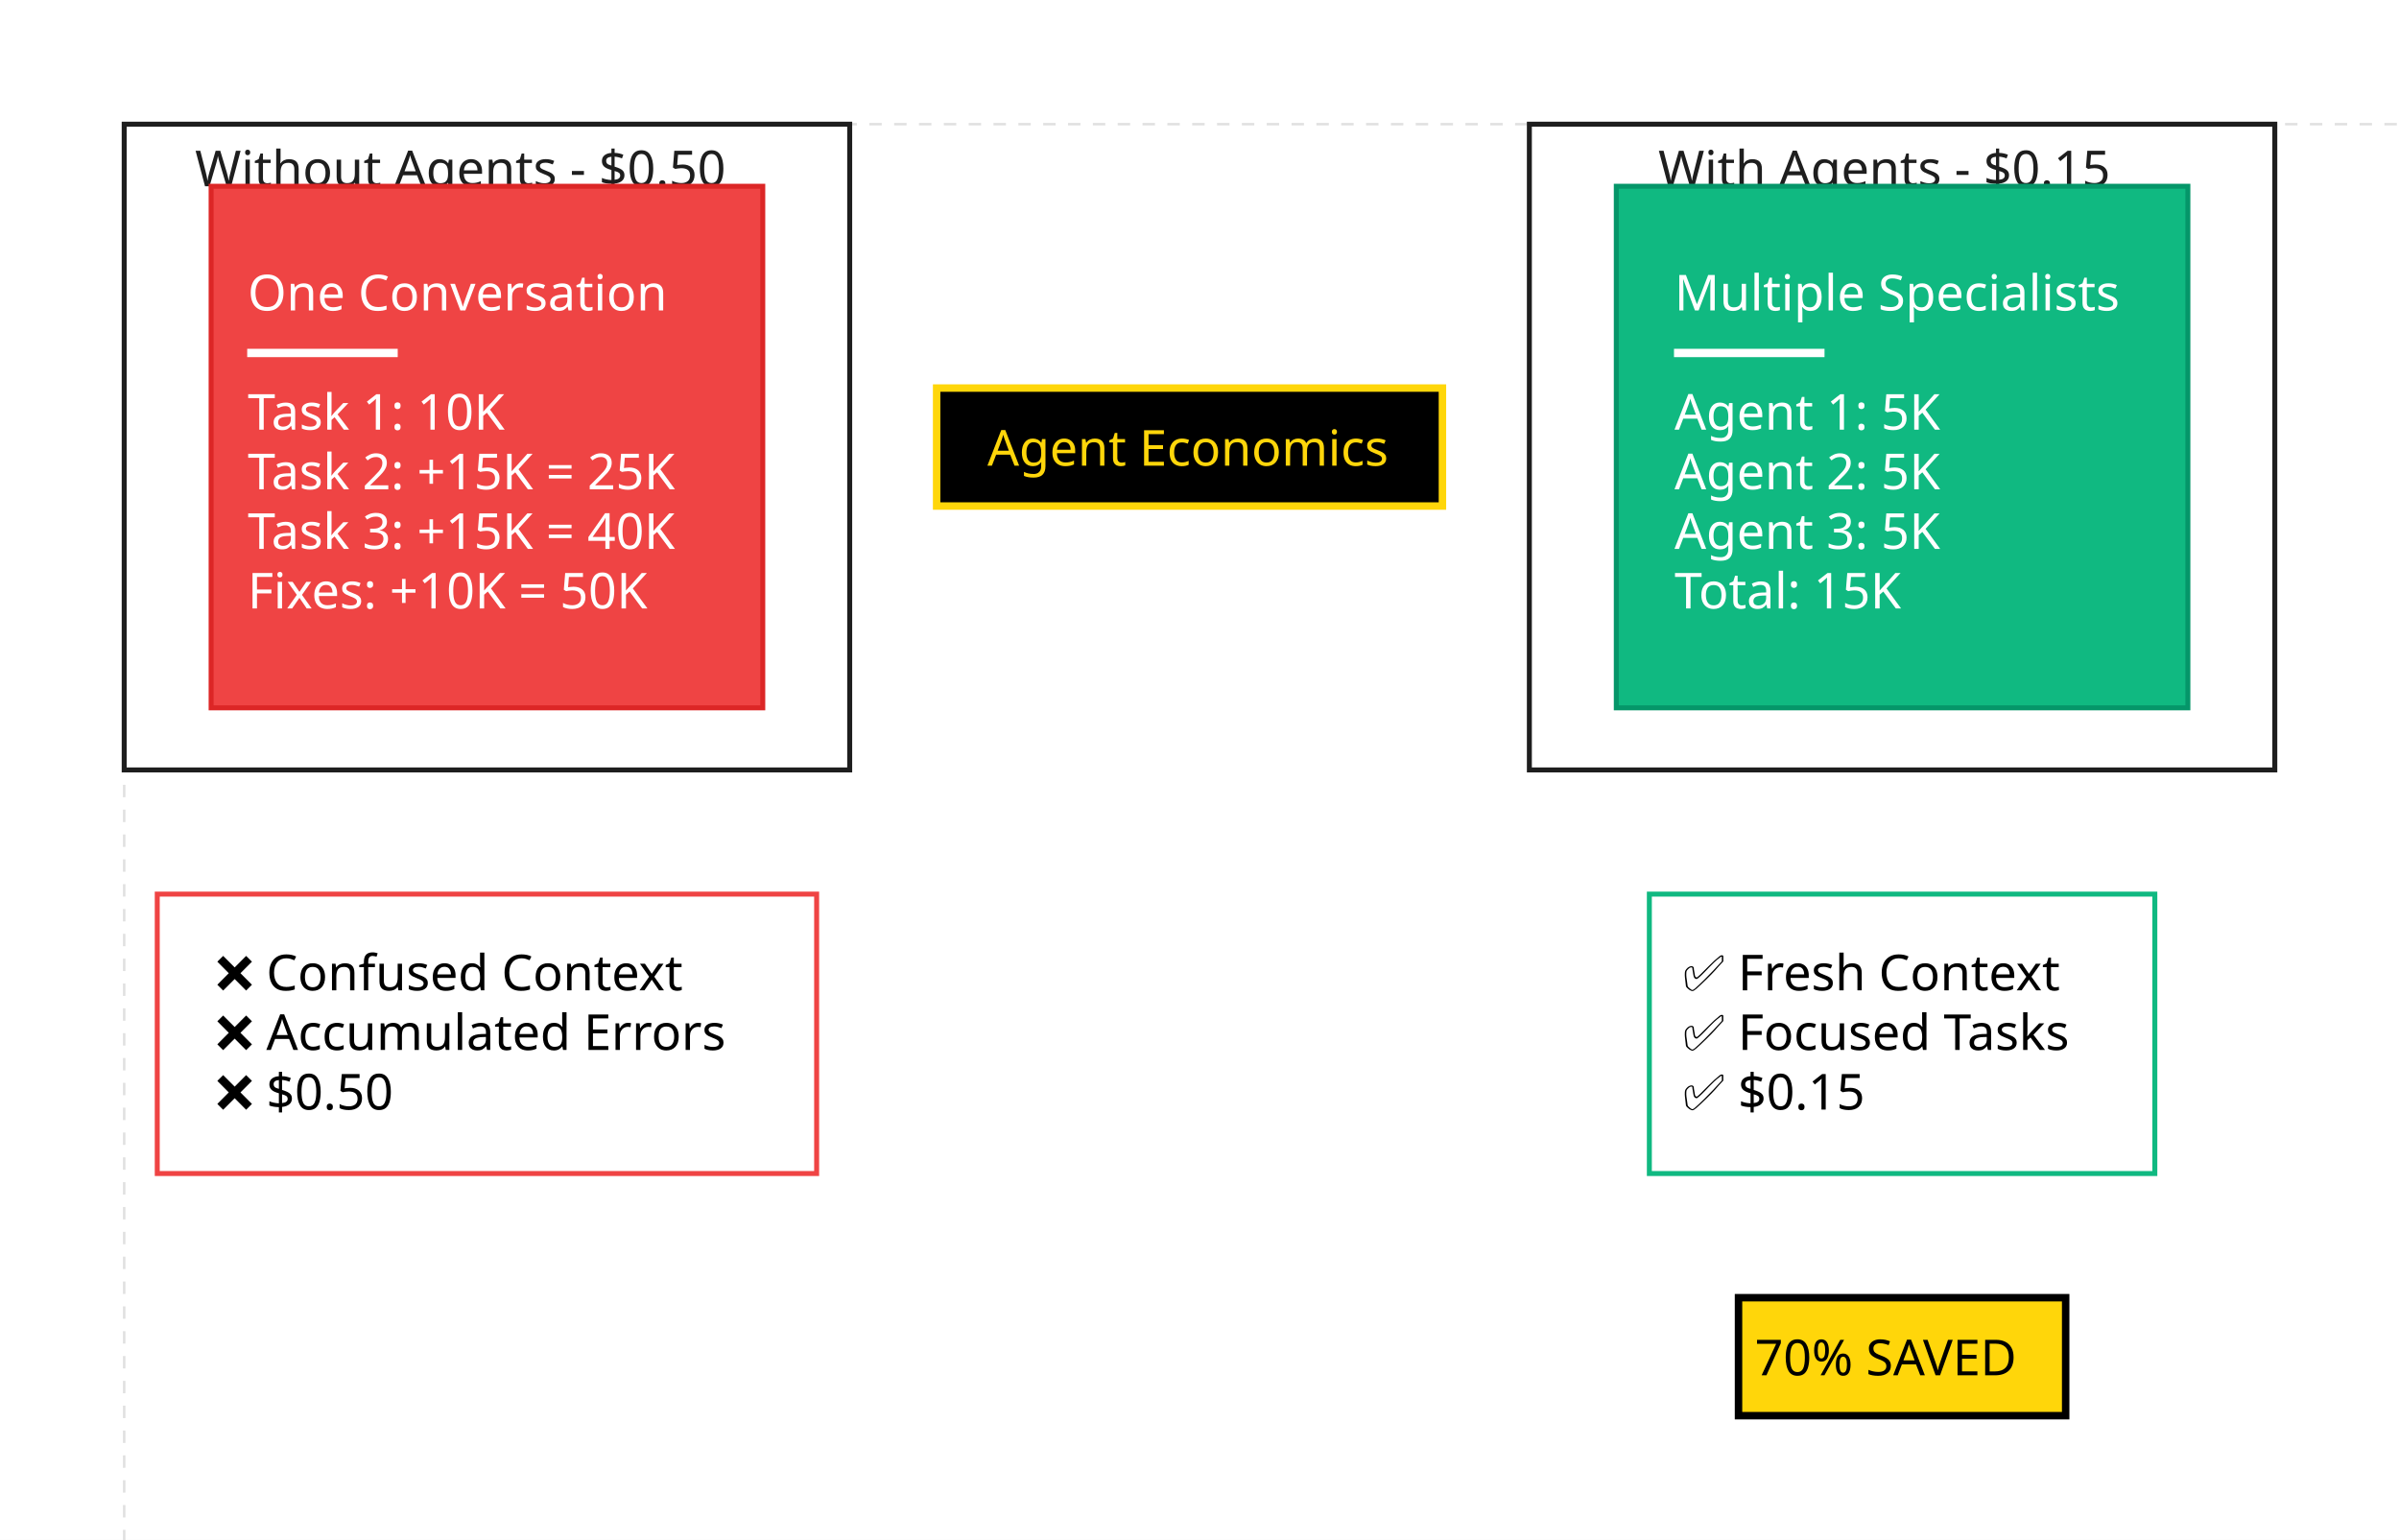
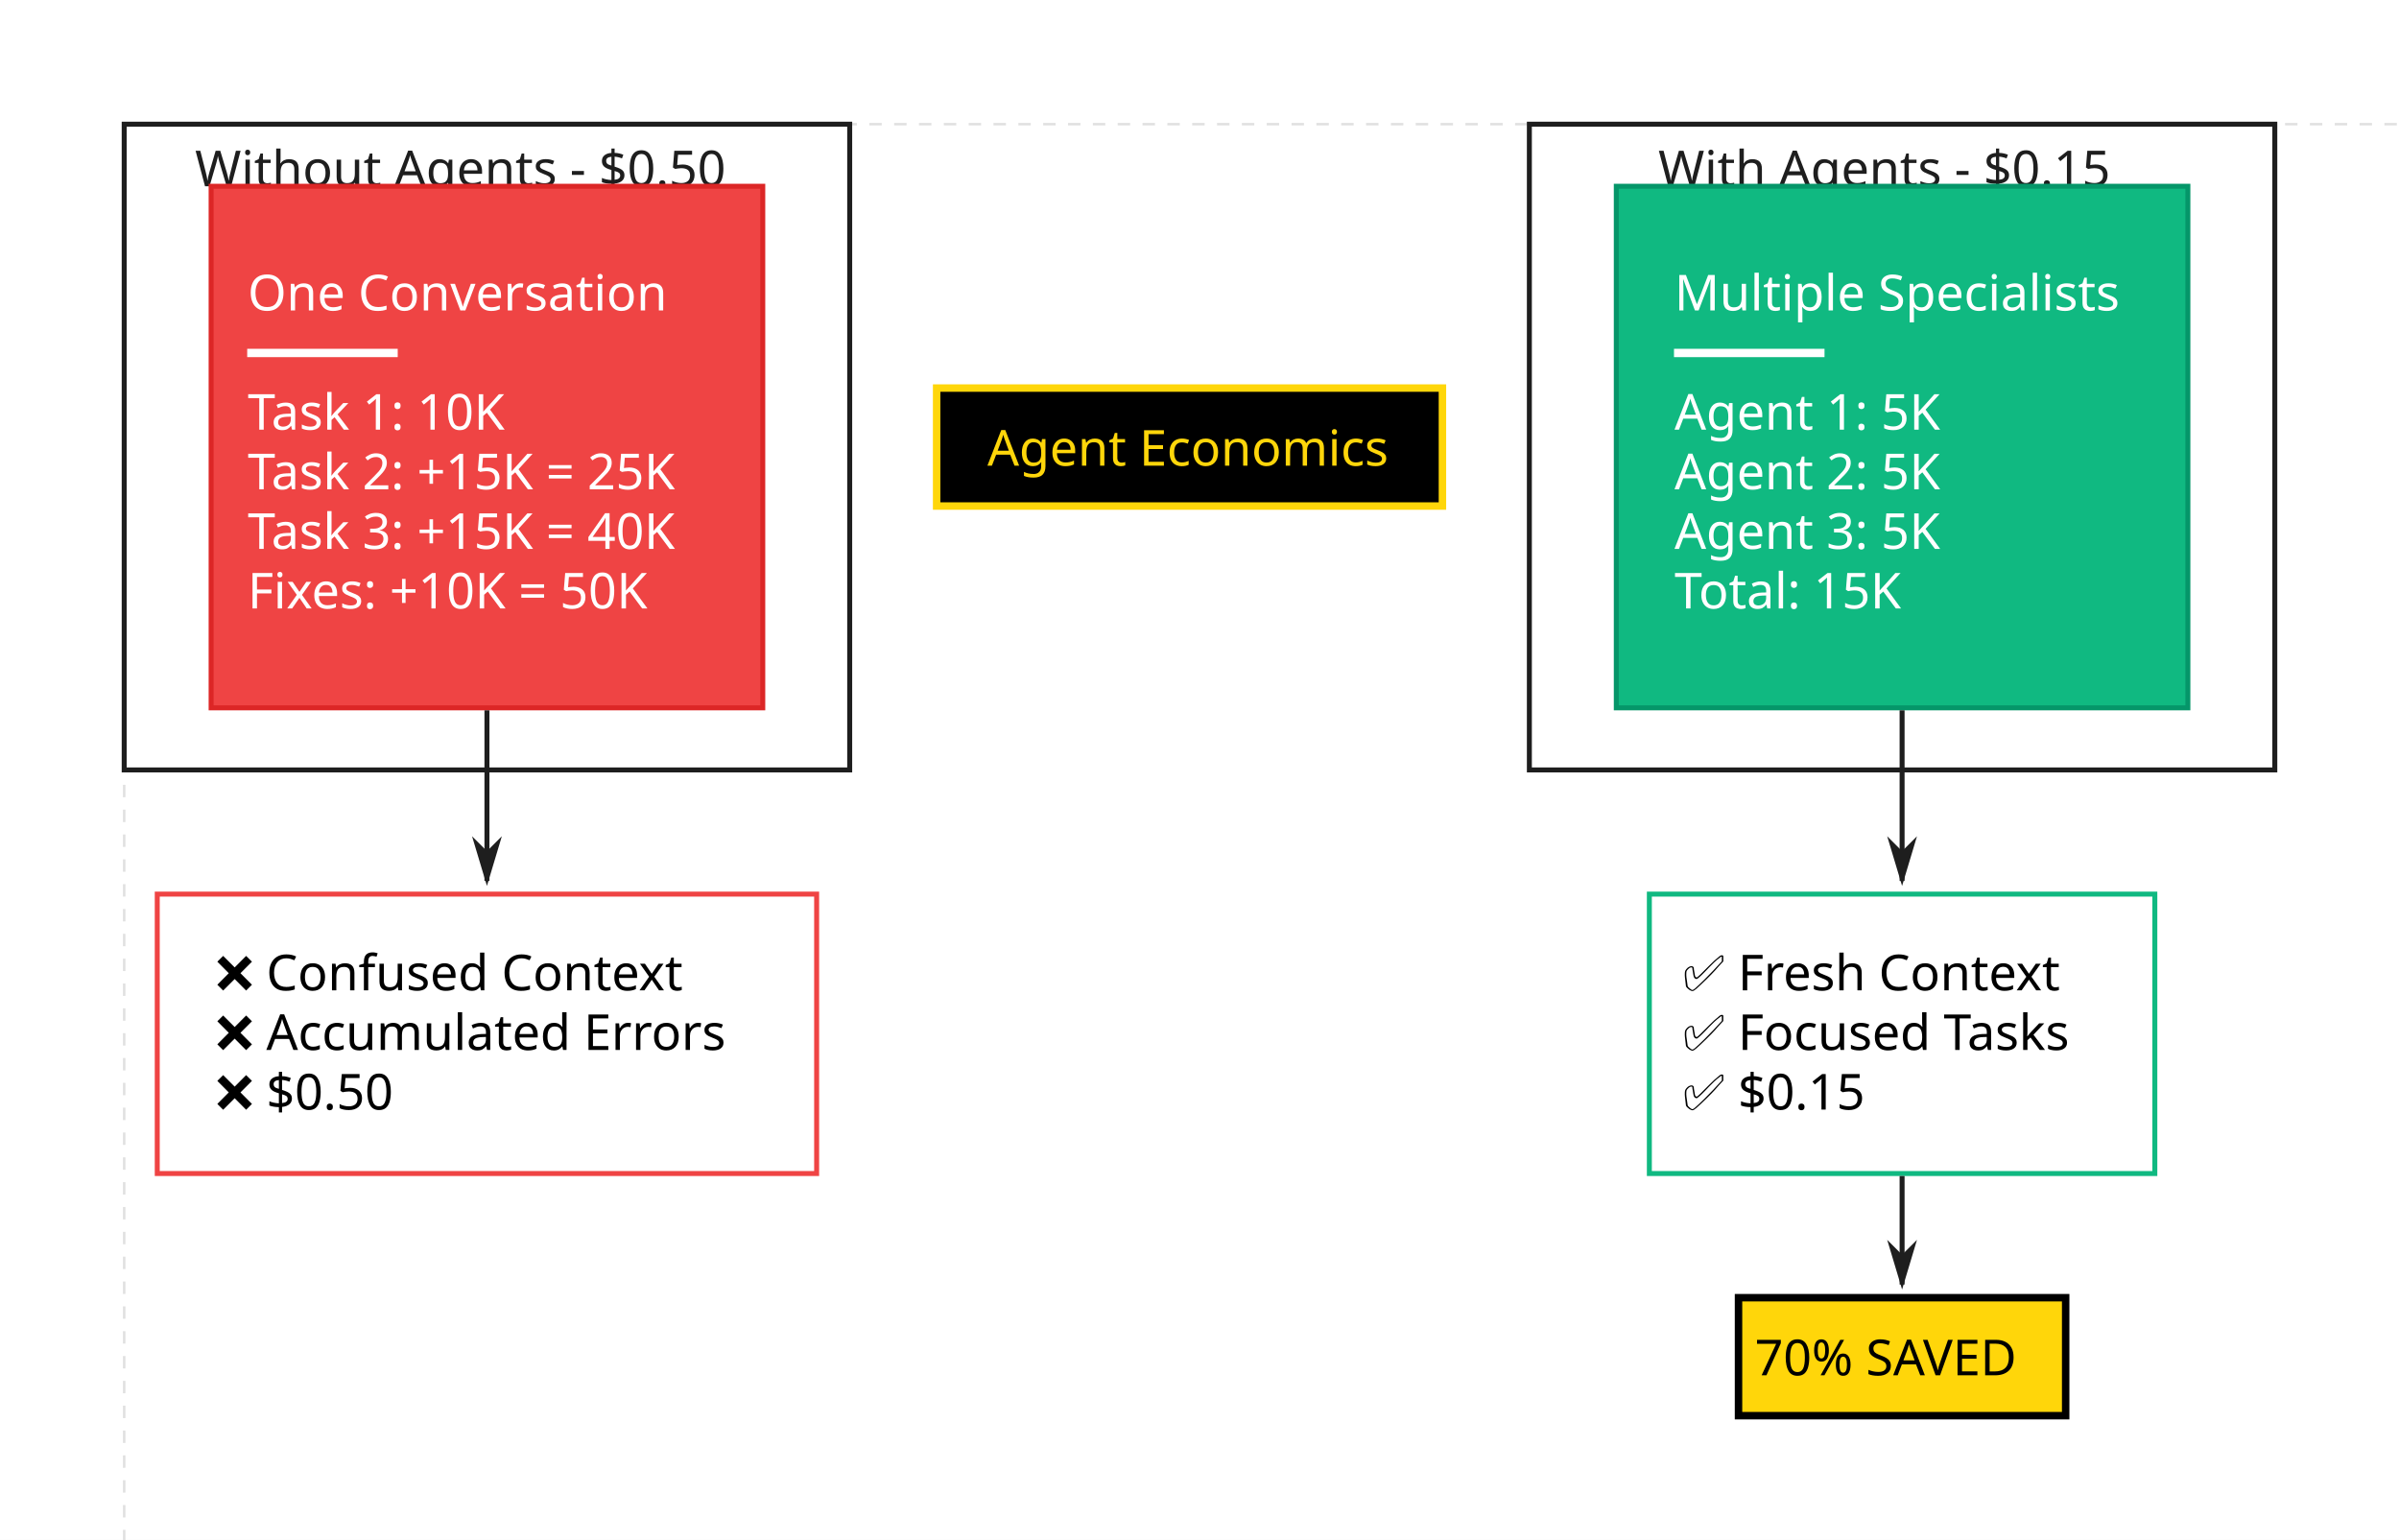
<svg xmlns="http://www.w3.org/2000/svg" width="965.875" height="620.031" viewBox="0 0 965.875 620.031">
  <rect width="965.875" height="620.031" fill="white" />
  <rect x="50" y="50" width="1243.598" height="846.907" stroke="#e0e0e0" stroke-width="1" fill="none" stroke-dasharray="5,5" />
  <rect x="615.747" y="50.0" width="300.128" height="260.019" stroke="#1e1e1e" stroke-width="2" fill="none" opacity="1.0" />
  <text x="667.661" y="75.0" font-size="20" font-family="Virgil, Segoe UI Emoji" fill="#1e1e1e" opacity="1.0">With Agents - $0.15</text>
  <rect x="650.747" y="75.0" width="230.128" height="210.019" stroke="#059669" stroke-width="2" fill="#10b981" opacity="1.0" />
  <text x="674.181" y="125.009" font-size="20" font-family="Virgil, Segoe UI Emoji" fill="#fff" opacity="1.0">
    <tspan x="674.181" dy="0">Multiple Specialists</tspan>
    <tspan x="674.181" dy="1.2em">━━━━━</tspan>
    <tspan x="674.181" dy="1.2em">Agent 1: 5K</tspan>
    <tspan x="674.181" dy="1.2em">Agent 2: 5K</tspan>
    <tspan x="674.181" dy="1.2em">Agent 3: 5K</tspan>
    <tspan x="674.181" dy="1.2em">Total: 15K</tspan>
  </text>
  <rect x="50.0" y="50.0" width="292.103" height="260.019" stroke="#1e1e1e" stroke-width="2" fill="none" opacity="1.0" />
  <text x="78.522" y="75.0" font-size="20" font-family="Virgil, Segoe UI Emoji" fill="#1e1e1e" opacity="1.0">Without Agents - $0.50</text>
  <rect x="85.0" y="75.0" width="222.103" height="210.019" stroke="#dc2626" stroke-width="2" fill="#ef4444" opacity="1.0" />
  <text x="99.732" y="125.009" font-size="20" font-family="Virgil, Segoe UI Emoji" fill="#fff" opacity="1.0">
    <tspan x="99.732" dy="0">One Conversation</tspan>
    <tspan x="99.732" dy="1.2em">━━━━━</tspan>
    <tspan x="99.732" dy="1.2em">Task 1: 10K</tspan>
    <tspan x="99.732" dy="1.2em">Task 2: +15K = 25K</tspan>
    <tspan x="99.732" dy="1.2em">Task 3: +15K = 40K</tspan>
    <tspan x="99.732" dy="1.2em">Fixes: +10K = 50K</tspan>
  </text>
  <rect x="377.103" y="156.258" width="203.644" height="47.503" stroke="#ffd60a" stroke-width="3" fill="#000" opacity="1.0" />
  <text x="397.545" y="187.509" font-size="20" font-family="Virgil, Segoe UI Emoji" fill="#ffd60a" opacity="1.0">Agent Economics</text>
  <rect x="63.311" y="360.019" width="265.481" height="112.509" stroke="#ef4444" stroke-width="2" fill="#fff" opacity="1.0" />
  <text x="86.802" y="398.773" font-size="20" font-family="Virgil, Segoe UI Emoji" fill="#000" opacity="1.0">
    <tspan x="86.802" dy="0">❌ Confused Context</tspan>
    <tspan x="86.802" dy="1.2em">❌ Accumulated Errors</tspan>
    <tspan x="86.802" dy="1.2em">❌ $0.50</tspan>
  </text>
  <rect x="664.055" y="360.019" width="203.513" height="112.509" stroke="#10b981" stroke-width="2" fill="#fff" opacity="1.0" />
  <text x="677.611" y="398.773" font-size="20" font-family="Virgil, Segoe UI Emoji" fill="#000" opacity="1.0">
    <tspan x="677.611" dy="0">✅ Fresh Context</tspan>
    <tspan x="677.611" dy="1.2em">✅ Focused Tasks</tspan>
    <tspan x="677.611" dy="1.2em">✅ $0.15</tspan>
  </text>
  <rect x="699.952" y="522.528" width="131.719" height="47.503" stroke="#000" stroke-width="3" fill="#ffd60a" opacity="1.0" />
  <text x="706.541" y="553.78" font-size="20" font-family="Virgil, Segoe UI Emoji" fill="#000" opacity="1.0">70% SAVED</text>
+   <g opacity="1.0">
+     <defs>
+       <marker id="arrowhead-6u5IW0NH" markerWidth="10" markerHeight="10" refX="9" refY="3" orient="auto" markerUnits="strokeWidth">
+         <path d="M 0 0 L 10 3 L 0 6 L 3 3 z" fill="#1e1e1e" />
+       </marker>
+     </defs>
+     <path d="M 196.052 286.019 L 196.052 310.019 L 196.052 354.719" stroke="#1e1e1e" stroke-width="2" fill="none" marker-end="url(#arrowhead-6u5IW0NH)" />
+   </g>
+   <g opacity="1.0">
+     <defs>
+       <marker id="arrowhead-lfZiwRv9" markerWidth="10" markerHeight="10" refX="9" refY="3" orient="auto" markerUnits="strokeWidth">
+         <path d="M 0 0 L 10 3 L 0 6 L 3 3 z" fill="#1e1e1e" />
+       </marker>
+     </defs>
+     <path d="M 765.811 286.019 L 765.811 310.019 L 765.811 354.719" stroke="#1e1e1e" stroke-width="2" fill="none" marker-end="url(#arrowhead-lfZiwRv9)" />
+   </g>
+   <g opacity="1.0">
+     <defs>
+       <marker id="arrowhead-qD3NJLNg" markerWidth="10" markerHeight="10" refX="9" refY="3" orient="auto" markerUnits="strokeWidth">
+         <path d="M 0 0 L 10 3 L 0 6 L 3 3 z" fill="#1e1e1e" />
+       </marker>
+     </defs>
+     <path d="M 765.811 473.528 L 765.811 517.228" stroke="#1e1e1e" stroke-width="2" fill="none" marker-end="url(#arrowhead-qD3NJLNg)" />
+   </g>
</svg>
